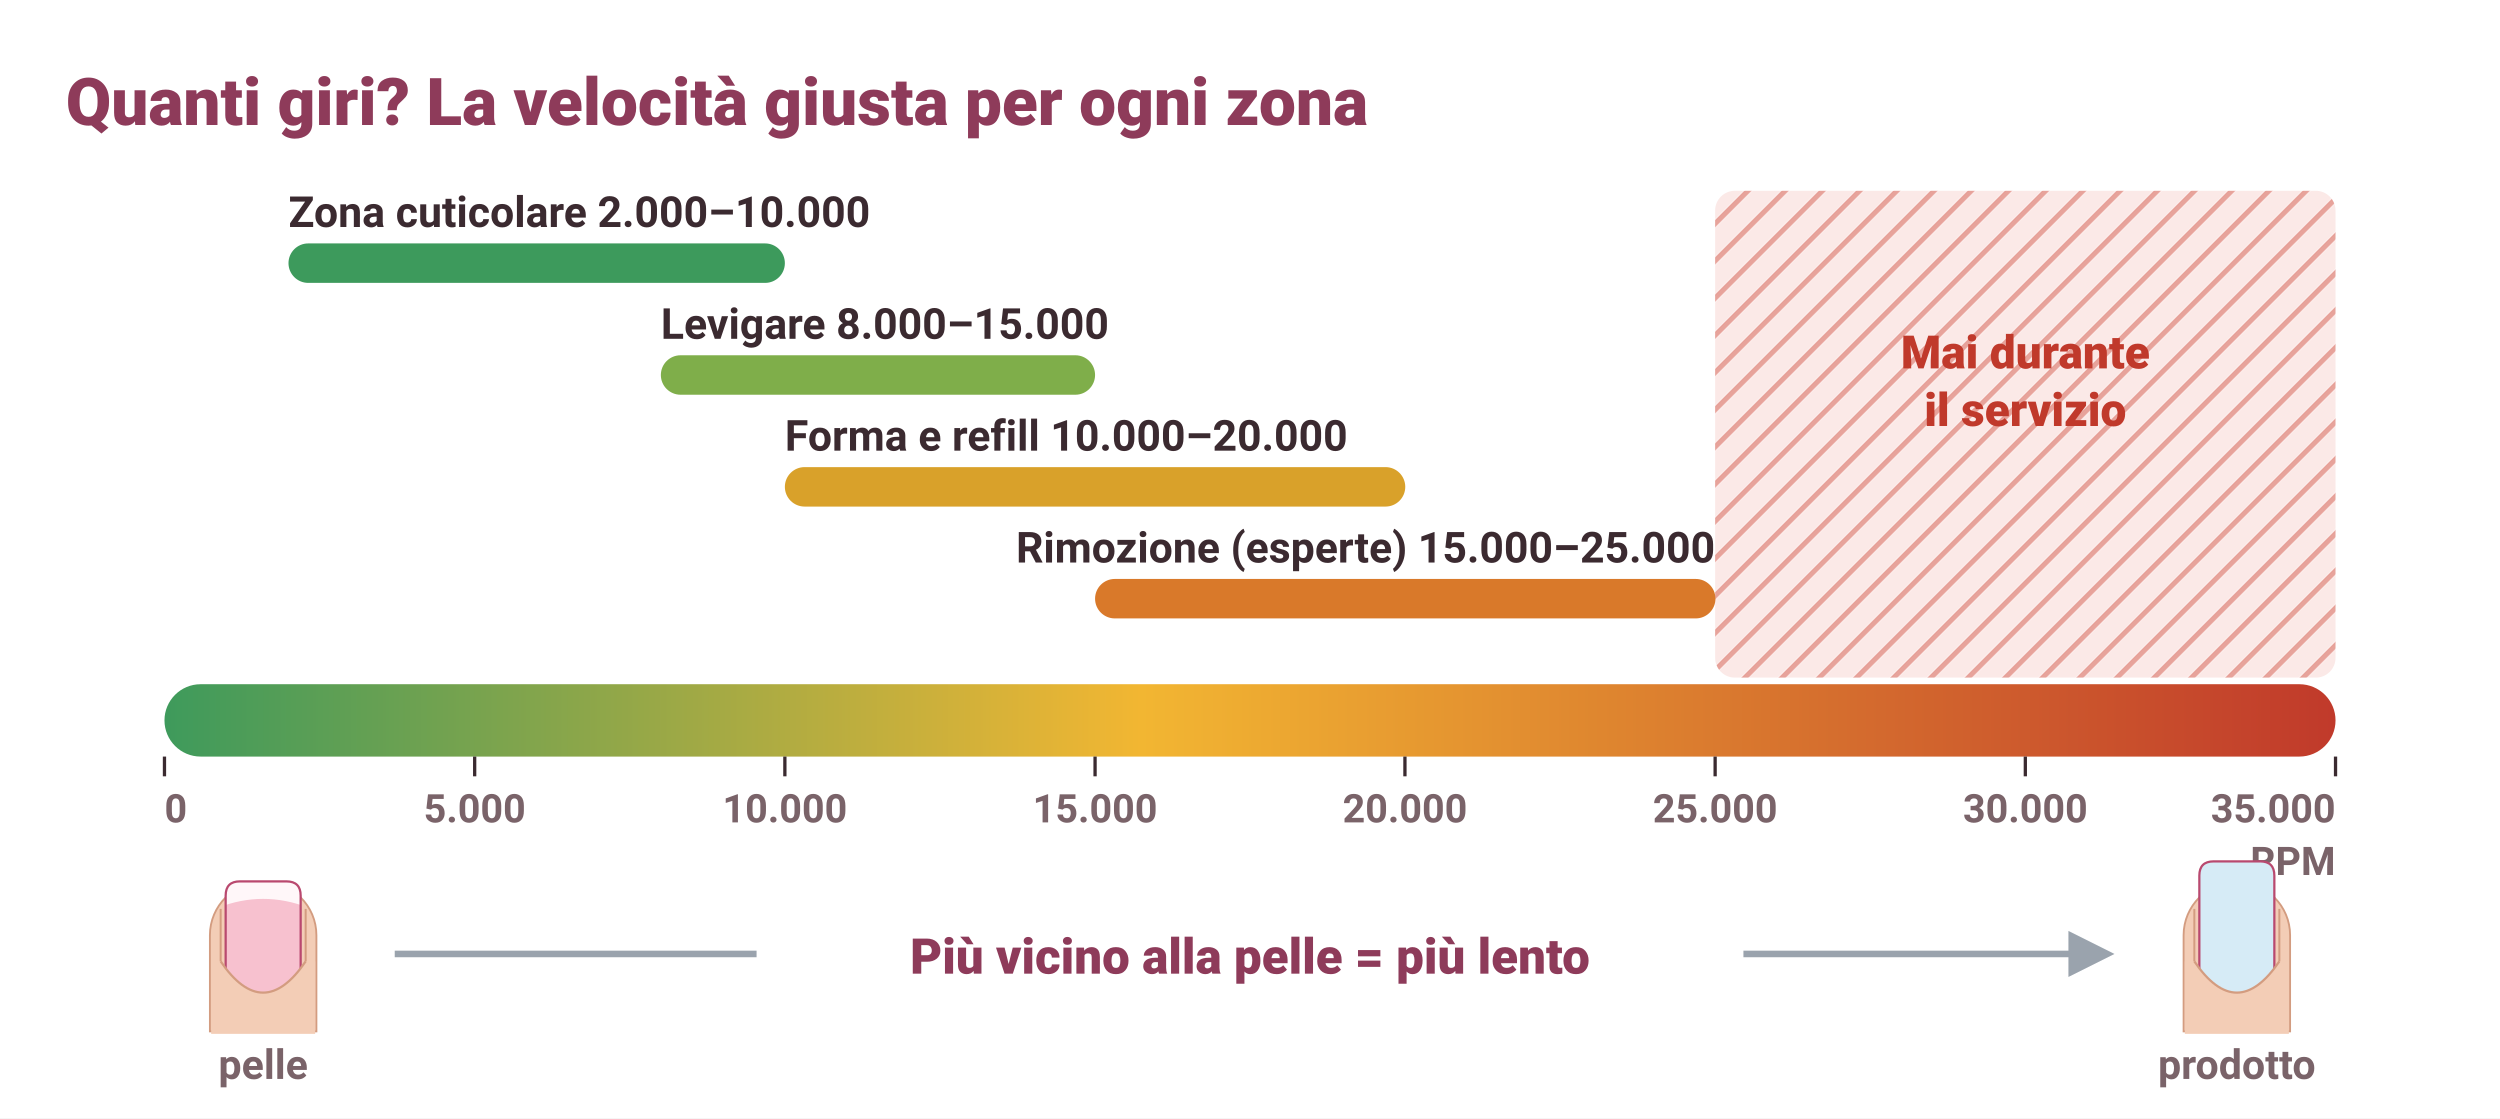
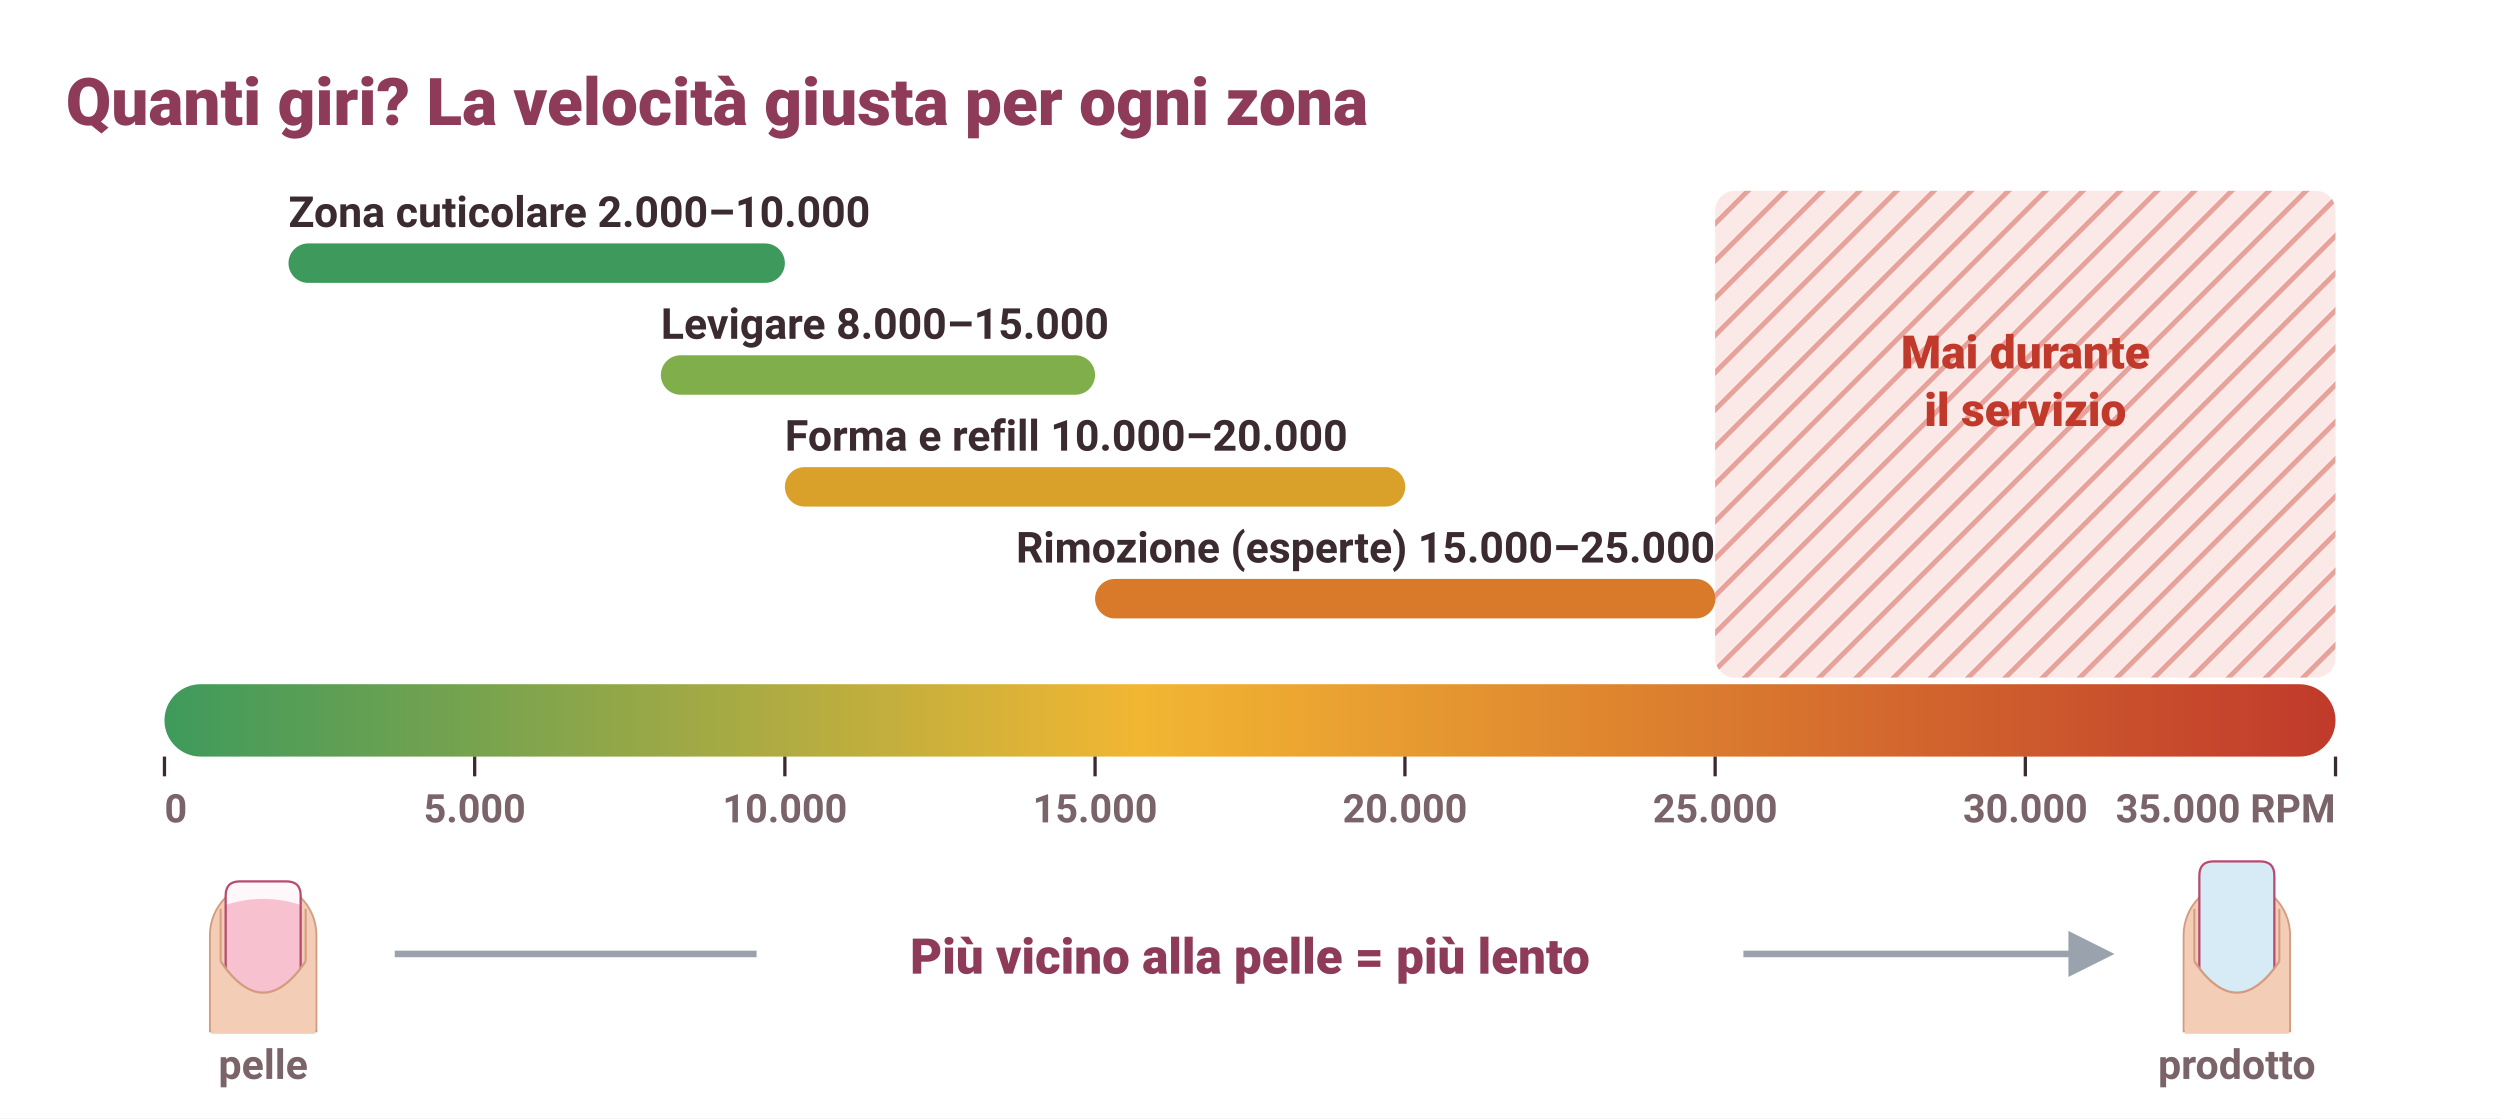
<svg xmlns="http://www.w3.org/2000/svg" viewBox="0 0 760 340" width="760" height="340" font-family="system-ui, -apple-system, 'Segoe UI', Roboto, Arial, sans-serif" role="img">
  <rect width="100%" height="100%" fill="#ffffff" />
  <text x="20.0" y="38.0" font-size="20" text-anchor="start" font-weight="800" fill="#8e3b5a">Quanti giri? La velocità giusta per ogni zona</text>
  <defs>
    <linearGradient id="rpmg" x1="0" x2="1">
      <stop offset="0" stop-color="#3d9a5c" />
      <stop offset=".45" stop-color="#f2b632" />
      <stop offset="1" stop-color="#c0392b" />
    </linearGradient>
    <pattern id="hatch" width="8" height="8" patternUnits="userSpaceOnUse" patternTransform="rotate(45)">
      <rect width="8" height="8" fill="#fbe9e7" />
      <line x1="0" y1="0" x2="0" y2="8" stroke="#e7a39b" stroke-width="3" />
    </pattern>
  </defs>
  <rect x="521.4" y="58" width="188.6" height="148" rx="6" fill="url(#hatch)" />
  <text x="615.7" y="112.0" font-size="14" text-anchor="middle" font-weight="800" fill="#c0392b">Mai durante</text>
  <text x="615.7" y="129.5" font-size="14" text-anchor="middle" font-weight="800" fill="#c0392b">il servizio</text>
  <rect x="87.7" y="74" width="150.9" height="12" rx="6" fill="#3d9a5c" />
  <text x="87.7" y="69.0" font-size="13" text-anchor="start" font-weight="700" fill="#3b2a30">Zona cuticolare 2.000–10.000</text>
  <rect x="200.9" y="108" width="132.0" height="12" rx="6" fill="#7fae4a" />
  <text x="200.9" y="103.0" font-size="13" text-anchor="start" font-weight="700" fill="#3b2a30">Levigare 8.000–15.000</text>
  <rect x="238.6" y="142" width="188.6" height="12" rx="6" fill="#d9a12a" />
  <text x="238.6" y="137.0" font-size="13" text-anchor="start" font-weight="700" fill="#3b2a30">Forma e refill 10.000–20.000</text>
  <rect x="332.9" y="176" width="188.6" height="12" rx="6" fill="#d9792a" />
  <text x="521.4" y="171.0" font-size="13" text-anchor="end" font-weight="700" fill="#3b2a30">Rimozione (esperte) 15.000–25.000</text>
  <rect x="50" y="208" width="660" height="22" rx="11" fill="url(#rpmg)" />
  <line x1="50.0" y1="230" x2="50.0" y2="236" stroke="#3b2a30" />
  <text x="50.0" y="250.0" font-size="12" text-anchor="start" font-weight="600" fill="#7a6369">0</text>
  <line x1="144.3" y1="230" x2="144.3" y2="236" stroke="#3b2a30" />
  <text x="144.3" y="250.0" font-size="12" text-anchor="middle" font-weight="600" fill="#7a6369">5.000</text>
  <line x1="238.6" y1="230" x2="238.6" y2="236" stroke="#3b2a30" />
  <text x="238.6" y="250.0" font-size="12" text-anchor="middle" font-weight="600" fill="#7a6369">10.000</text>
  <line x1="332.9" y1="230" x2="332.9" y2="236" stroke="#3b2a30" />
  <text x="332.9" y="250.0" font-size="12" text-anchor="middle" font-weight="600" fill="#7a6369">15.000</text>
  <line x1="427.1" y1="230" x2="427.1" y2="236" stroke="#3b2a30" />
  <text x="427.1" y="250.0" font-size="12" text-anchor="middle" font-weight="600" fill="#7a6369">20.000</text>
  <line x1="521.4" y1="230" x2="521.4" y2="236" stroke="#3b2a30" />
  <text x="521.4" y="250.0" font-size="12" text-anchor="middle" font-weight="600" fill="#7a6369">25.000</text>
  <line x1="615.7" y1="230" x2="615.7" y2="236" stroke="#3b2a30" />
  <text x="615.7" y="250.0" font-size="12" text-anchor="middle" font-weight="600" fill="#7a6369">30.000</text>
  <line x1="710.0" y1="230" x2="710.0" y2="236" stroke="#3b2a30" />
-   <text x="710.0" y="250.0" font-size="12" text-anchor="end" font-weight="600" fill="#7a6369">35.000</text>
-   <text x="710.0" y="266.0" font-size="12" text-anchor="end" font-weight="700" fill="#7a6369">RPM</text>
+   <text x="710.0" y="250.0" font-size="12" text-anchor="end" font-weight="600" fill="#7a6369">35.000 RPM</text>
  <g transform="translate(80.0,302.9) scale(0.380)">
    <path d="M-42.6,28.0 L-42.6,-48.9 A42.6,42.6 0 0 1 42.6,-48.9 L42.6,28.0 Z" fill="#f3cdb6" stroke="#d39c80" stroke-width="1.5" />
    <defs>
      <clipPath id="c93">
        <path d="M-30.0,6.0 L30.0,6.0 L30.0,-78.0 L30.0,-80.6 Q30.0,-92.0 18.6,-92.0 L-18.6,-92.0 Q-30.0,-92.0 -30.0,-80.6 L-30.0,-78.0 Z" />
      </clipPath>
    </defs>
    <path d="M-30.0,6.0 L30.0,6.0 L30.0,-78.0 L30.0,-80.6 Q30.0,-92.0 18.6,-92.0 L-18.6,-92.0 Q-30.0,-92.0 -30.0,-80.6 L-30.0,-78.0 Z" fill="#f7c1cf" />
    <path d="M-36.0,-71.0 Q0.0,-85.0 36.0,-71.0 L36.0,-152.0 L-36.0,-152.0 Z" fill="#fff7f9" clip-path="url(#c93)" />
    <path d="M-30.0,6.0 L30.0,6.0 L30.0,-78.0 L30.0,-80.6 Q30.0,-92.0 18.6,-92.0 L-18.6,-92.0 Q-30.0,-92.0 -30.0,-80.6 L-30.0,-78.0 Z" fill="none" stroke="#b9496f" stroke-width="1.8" />
    <path d="M-41.6,-28.0 L-34.0,-28.0 Q0.0,22.0 34.0,-28.0 L41.6,-28.0 L41.6,30.0 L-41.6,30.0 Z" fill="#f3cdb6" />
    <path d="M-34.0,-28.0 Q0.0,22.0 34.0,-28.0" fill="none" stroke="#d39c80" stroke-width="1.8" />
    <path d="M-34.0,-28.0 L-34.0,-70.0" stroke="#d39c80" stroke-width="1.6" />
    <path d="M34.0,-28.0 L34.0,-70.0" stroke="#d39c80" stroke-width="1.6" />
  </g>
  <g transform="translate(680.0,302.9) scale(0.380)">
    <path d="M-42.6,28.0 L-42.6,-48.9 A42.6,42.6 0 0 1 42.6,-48.9 L42.6,28.0 Z" fill="#f3cdb6" stroke="#d39c80" stroke-width="1.5" />
    <defs>
      <clipPath id="c94">
        <path d="M-30.0,6.0 L30.0,6.0 L30.0,-78.0 L30.0,-96.6 Q30.0,-108.0 18.6,-108.0 L-18.6,-108.0 Q-30.0,-108.0 -30.0,-96.6 L-30.0,-78.0 Z" />
      </clipPath>
    </defs>
    <path d="M-30.0,6.0 L30.0,6.0 L30.0,-78.0 L30.0,-96.6 Q30.0,-108.0 18.6,-108.0 L-18.6,-108.0 Q-30.0,-108.0 -30.0,-96.6 L-30.0,-78.0 Z" fill="#d6ebf6" />
    <path d="M-36.0,-71.0 Q0.0,-85.0 36.0,-71.0 L36.0,-168.0 L-36.0,-168.0 Z" fill="#d6ebf6" clip-path="url(#c94)" />
    <path d="M-30.0,6.0 L30.0,6.0 L30.0,-78.0 L30.0,-96.6 Q30.0,-108.0 18.6,-108.0 L-18.6,-108.0 Q-30.0,-108.0 -30.0,-96.6 L-30.0,-78.0 Z" fill="none" stroke="#b9496f" stroke-width="1.8" />
    <path d="M-41.6,-28.0 L-34.0,-28.0 Q0.0,22.0 34.0,-28.0 L41.6,-28.0 L41.6,30.0 L-41.6,30.0 Z" fill="#f3cdb6" />
    <path d="M-34.0,-28.0 Q0.0,22.0 34.0,-28.0" fill="none" stroke="#d39c80" stroke-width="1.8" />
    <path d="M-34.0,-28.0 L-34.0,-70.0" stroke="#d39c80" stroke-width="1.6" />
    <path d="M34.0,-28.0 L34.0,-70.0" stroke="#d39c80" stroke-width="1.6" />
  </g>
  <defs>
    <marker id="mk95" viewBox="0 0 10 10" refX="8" refY="5" markerWidth="7" markerHeight="7" orient="auto-start-reverse">
      <path d="M0,0 L10,5 L0,10 z" fill="#9aa3ad" />
    </marker>
  </defs>
  <line x1="120.0" y1="290.0" x2="640.0" y2="290.0" stroke="#9aa3ad" stroke-width="2" marker-end="url(#mk95)" />
  <rect x="230" y="274" width="300" height="32" rx="10" fill="#fff" />
  <text x="380.0" y="296.0" font-size="15" text-anchor="middle" font-weight="800" fill="#8e3b5a">Più vicino alla pelle = più lento</text>
  <text x="80.0" y="328.0" font-size="12.5" text-anchor="middle" font-weight="700" fill="#7a6369">pelle</text>
  <text x="680.0" y="328.0" font-size="12.5" text-anchor="middle" font-weight="700" fill="#7a6369">prodotto</text>
</svg>
